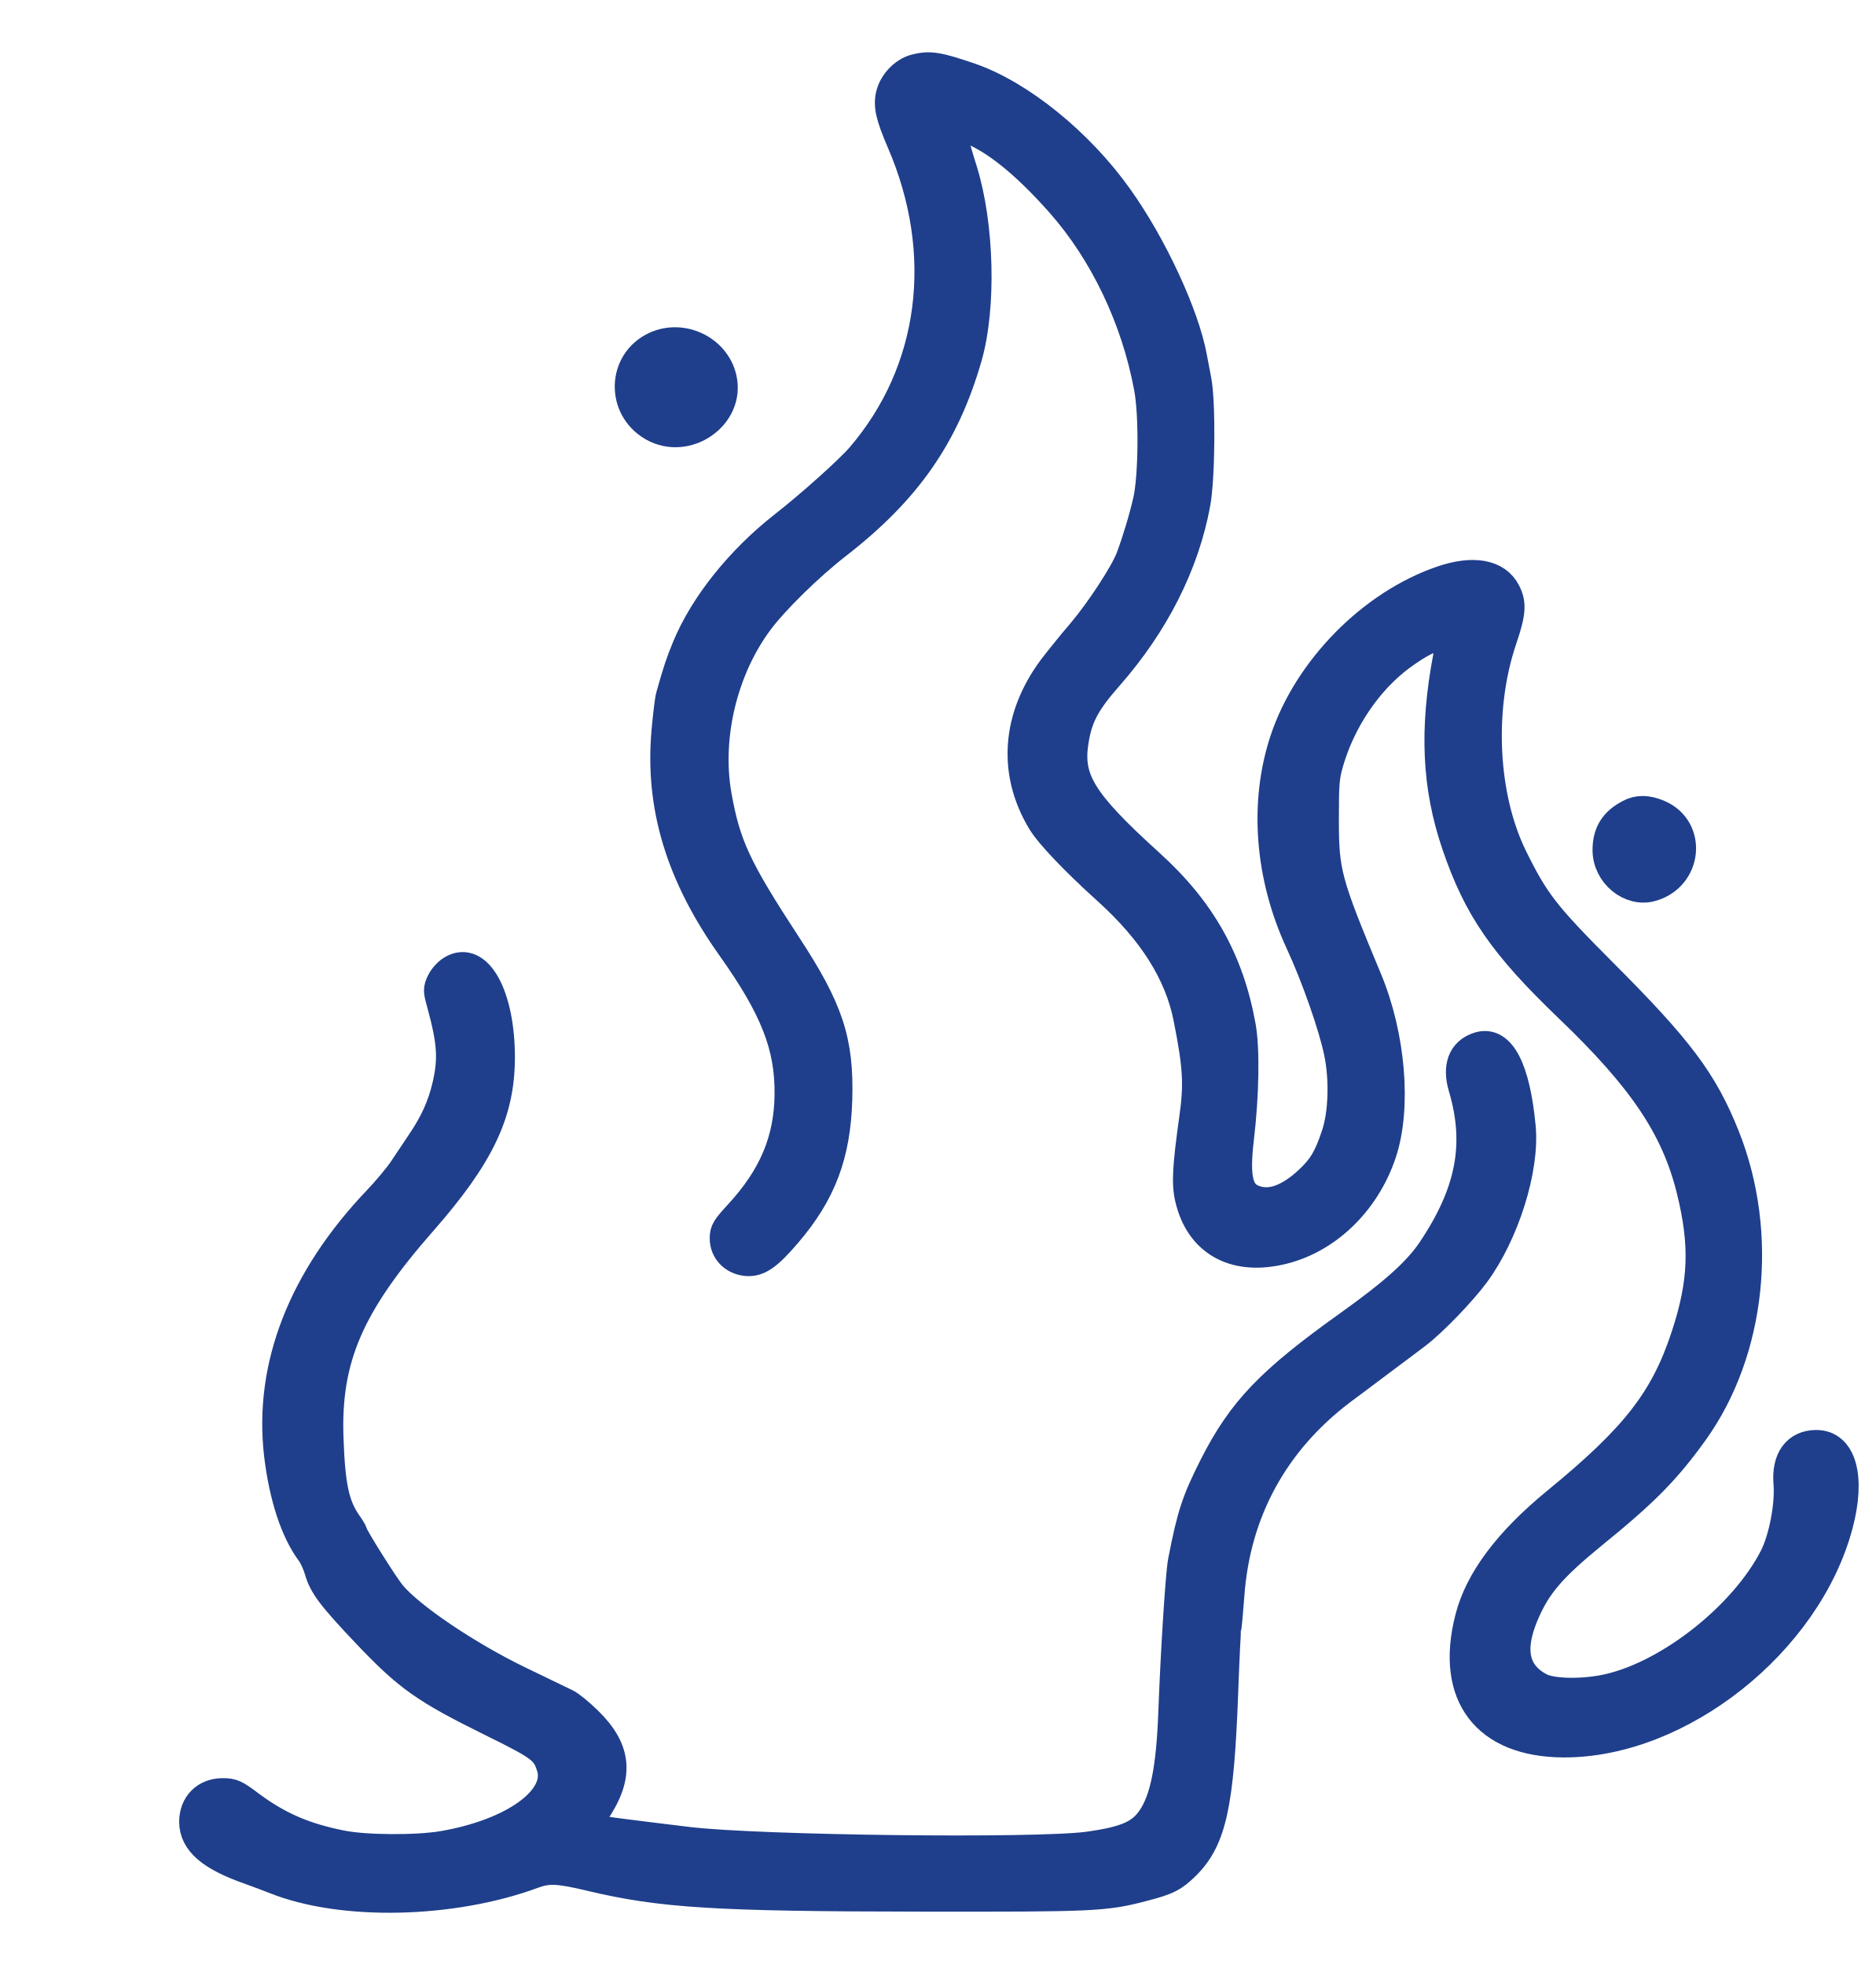
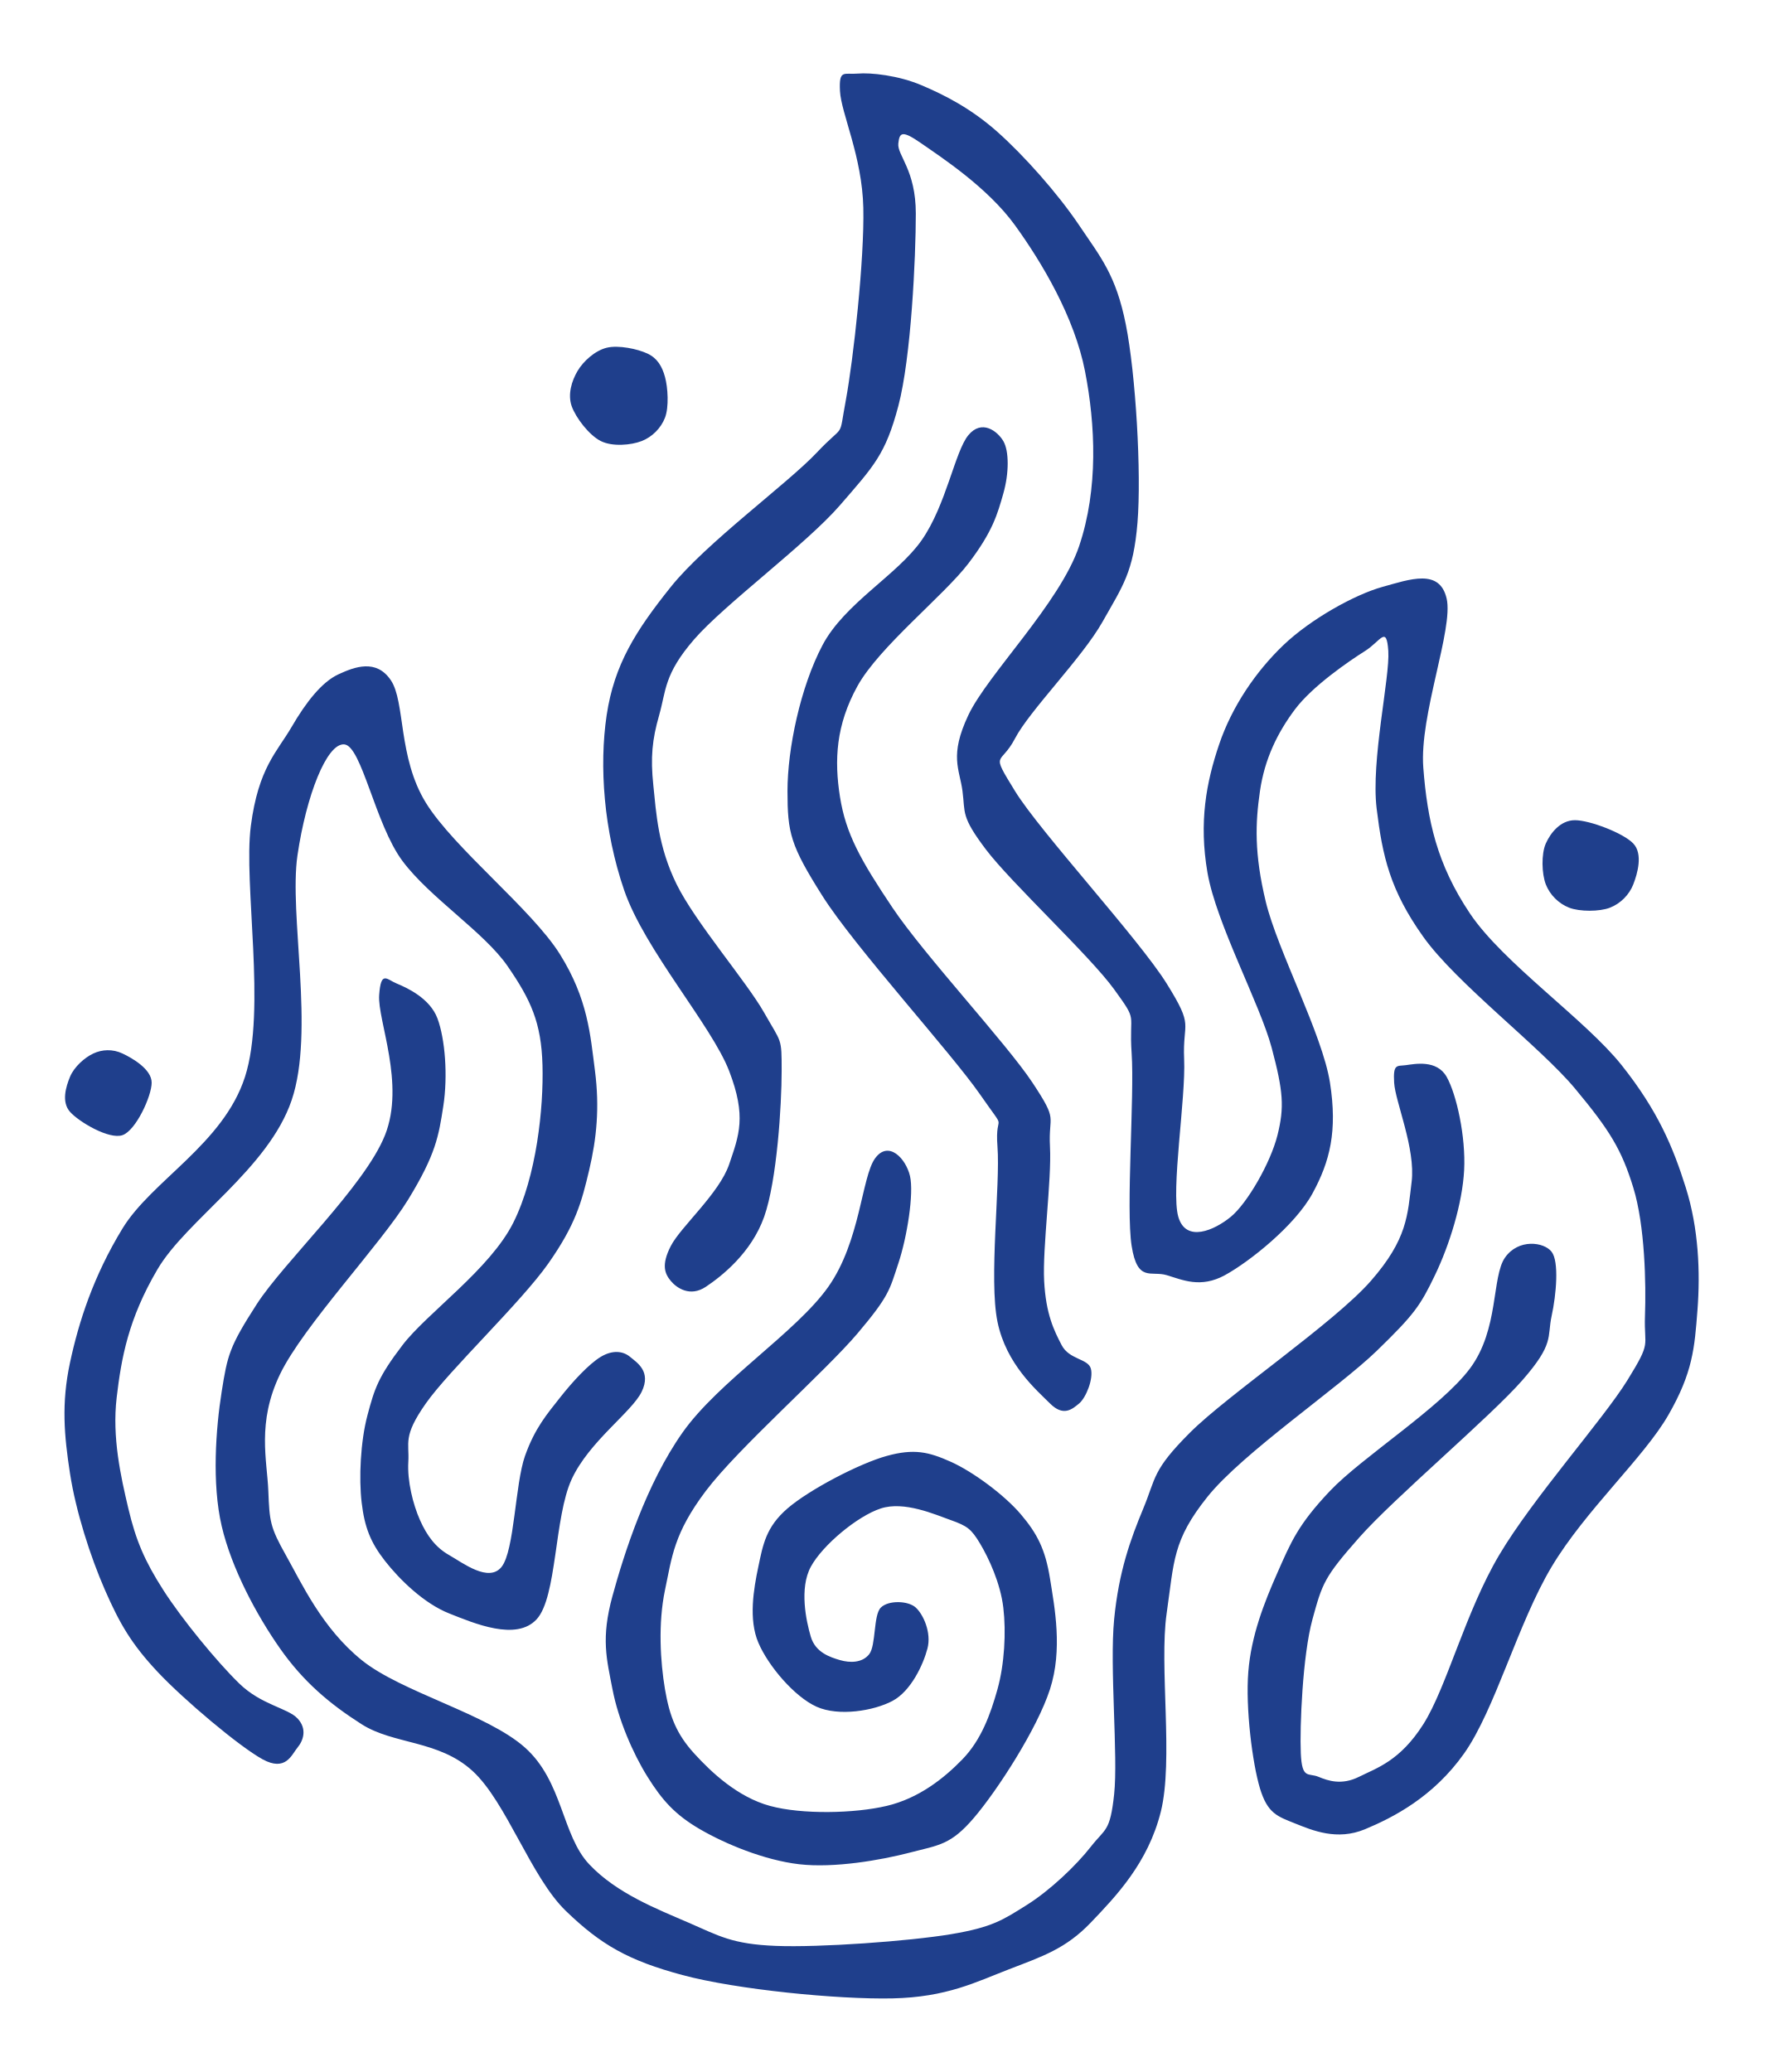
- <svg xmlns="http://www.w3.org/2000/svg" viewBox="-54 -16 905 914.635" width="84" height="88">
-   <g transform="translate(-38.04024,918.7198) scale(0.1,-0.1)" fill="#1f3f8c" stroke="#1f3f8c" stroke-width="150" stroke-linejoin="round" stroke-linecap="round">
-     <path d="M4257 9178 c-52 -14 -101 -65 -115 -120 -13 -53 -2 -101 51 -225 234 -540 161 -1111 -197 -1527 -55 -64 -244 -233 -372 -333 -208 -163 -381 -378 -466 -583 -31 -75 -44 -114 -78 -235 -5 -16 -14 -93 -21 -170 -32 -361 69 -693 316 -1040 208 -293 280 -477 278 -710 -2 -223 -78 -402 -245 -583 -60 -65 -68 -78 -68 -112 0 -57 41 -100 100 -107 57 -6 101 24 195 134 166 194 235 377 243 643 8 282 -42 433 -247 745 -239 366 -292 478 -335 721 -50 282 28 610 202 844 75 101 243 266 377 370 338 262 521 525 630 905 68 238 58 634 -23 895 -48 153 -52 178 -32 202 17 21 21 22 54 10 134 -49 283 -168 457 -364 211 -239 364 -559 426 -893 25 -131 22 -427 -4 -545 -20 -88 -53 -197 -84 -280 -30 -77 -144 -252 -235 -360 -54 -63 -117 -142 -142 -175 -173 -234 -192 -497 -51 -731 37 -62 160 -191 313 -329 222 -200 351 -404 394 -625 46 -233 51 -318 27 -485 -32 -231 -37 -310 -20 -382 47 -202 206 -295 425 -248 223 47 414 228 494 467 73 219 44 564 -70 837 -195 467 -208 514 -208 771 0 174 2 204 22 275 59 206 189 398 348 516 179 132 259 129 234 -8 -66 -350 -53 -625 42 -903 104 -305 225 -481 542 -785 356 -341 515 -577 590 -877 67 -270 60 -452 -26 -713 -101 -307 -244 -490 -624 -801 -233 -191 -372 -377 -418 -559 -94 -367 77 -593 449 -595 559 -2 1172 484 1322 1049 60 225 18 381 -102 381 -92 0 -141 -68 -132 -181 9 -106 -23 -271 -69 -361 -145 -282 -501 -565 -799 -634 -121 -28 -276 -26 -335 5 -125 66 -152 182 -81 353 61 146 133 230 336 396 249 202 352 307 485 492 277 386 337 952 151 1419 -106 266 -222 420 -593 791 -277 278 -326 341 -433 559 -143 293 -163 717 -50 1051 43 126 47 171 19 225 -43 86 -155 106 -304 55 -337 -115 -645 -428 -758 -770 -99 -301 -72 -652 75 -970 77 -166 161 -406 187 -533 27 -130 22 -297 -13 -400 -37 -113 -68 -163 -137 -226 -94 -86 -181 -117 -258 -91 -83 27 -103 103 -80 300 25 209 29 433 9 543 -57 316 -193 558 -441 782 -330 299 -396 408 -365 597 19 118 57 188 168 314 221 252 365 537 419 829 23 122 26 489 5 595 -7 36 -16 85 -21 110 -37 203 -193 540 -358 770 -187 263 -471 493 -710 576 -158 54 -196 60 -265 42z" />
-     <path d="M3004 7840 c-158 -74 -164 -292 -11 -380 161 -92 369 54 327 230 -32 135 -189 209 -316 150z" />
-     <path d="M7705 5583 c-73 -38 -105 -90 -105 -170 0 -112 109 -202 209 -173 169 48 192 273 34 341 -54 23 -98 24 -138 2z" />
-     <path d="M2022 4830 c-18 -11 -40 -36 -49 -55 -16 -34 -16 -39 2 -103 51 -187 56 -269 25 -401 -23 -96 -60 -178 -123 -271 -24 -36 -63 -94 -87 -130 -24 -36 -80 -103 -125 -150 -361 -379 -524 -798 -476 -1220 24 -204 79 -373 156 -475 12 -16 30 -55 39 -86 20 -72 62 -127 227 -301 202 -213 282 -269 606 -429 240 -118 262 -136 288 -221 46 -158 -183 -324 -529 -383 -126 -21 -375 -20 -491 4 -180 36 -305 91 -440 191 -73 55 -84 60 -131 60 -79 0 -134 -55 -134 -135 0 -95 81 -164 270 -230 41 -15 95 -35 120 -45 323 -129 852 -117 1242 27 73 27 123 25 278 -12 343 -82 606 -98 1605 -99 823 -1 876 1 1059 49 120 31 146 45 206 104 124 124 160 291 180 826 6 165 13 307 15 315 3 8 9 79 15 158 29 405 215 745 542 992 35 26 117 87 183 137 66 49 147 110 180 135 76 58 215 202 280 290 142 193 239 502 221 702 -26 282 -98 420 -200 386 -75 -24 -101 -93 -72 -190 82 -277 37 -512 -153 -794 -68 -100 -182 -203 -398 -357 -381 -272 -515 -412 -651 -679 -86 -170 -108 -238 -151 -460 -12 -61 -36 -449 -46 -720 -10 -278 -40 -430 -104 -523 -53 -78 -128 -110 -310 -135 -253 -34 -1590 -18 -1931 23 -298 36 -444 55 -460 60 -32 10 -30 33 7 87 118 173 109 296 -34 436 -38 37 -84 75 -103 84 -19 9 -123 59 -230 111 -249 121 -522 305 -614 415 -35 42 -186 282 -186 296 0 4 -13 27 -30 50 -59 87 -79 181 -87 411 -14 387 99 648 452 1050 277 316 375 521 375 788 0 294 -108 492 -228 417z" />
-   </g>
+ <svg xmlns="http://www.w3.org/2000/svg" viewBox="69 43 303 354" width="29" height="34">
+   <path fill="#1f3f8c" d="M 216.0 55.0 C 218.3 54.8 223.0 55.3 227.0 57.0 C 231.0 58.7 235.5 61.0 240.0 65.0 C 244.5 69.0 250.3 75.5 254.0 81.0 C 257.7 86.5 260.3 89.5 262.0 98.0 C 263.7 106.5 264.7 123.5 264.0 132.0 C 263.3 140.5 261.5 142.8 258.0 149.0 C 254.5 155.2 245.5 164.2 243.0 169.0 C 240.5 173.8 238.7 171.0 243.0 178.0 C 247.3 185.0 264.2 203.3 269.0 211.0 C 273.8 218.7 271.7 217.3 272.0 224.0 C 272.3 230.7 269.7 246.5 271.0 251.0 C 272.3 255.5 277.2 253.3 280.0 251.0 C 282.8 248.7 286.8 241.8 288.0 237.0 C 289.2 232.2 289.0 229.5 287.0 222.0 C 285.0 214.5 277.5 200.7 276.0 192.0 C 274.5 183.3 275.8 176.5 278.0 170.0 C 280.2 163.5 284.3 157.5 289.0 153.0 C 293.7 148.5 301.3 144.3 306.0 143.0 C 310.7 141.7 315.8 139.8 317.0 145.0 C 318.2 150.2 312.3 165.0 313.0 174.0 C 313.7 183.0 315.3 190.5 321.0 199.0 C 326.7 207.5 340.8 217.2 347.0 225.0 C 353.2 232.8 355.8 239.0 358.0 246.0 C 360.2 253.0 360.5 260.5 360.0 267.0 C 359.5 273.5 359.2 277.7 355.0 285.0 C 350.8 292.3 340.8 301.3 335.0 311.0 C 329.2 320.7 325.3 335.5 320.0 343.0 C 314.7 350.5 307.8 354.0 303.0 356.0 C 298.2 358.0 294.0 356.2 291.0 355.0 C 288.0 353.8 286.3 353.3 285.0 349.0 C 283.7 344.7 282.5 335.2 283.0 329.0 C 283.5 322.8 285.7 317.2 288.0 312.0 C 290.3 306.8 291.5 303.8 297.0 298.0 C 302.5 292.2 316.0 283.7 321.0 277.0 C 326.0 270.3 324.7 261.3 327.0 258.0 C 329.3 254.7 333.7 255.3 335.0 257.0 C 336.3 258.7 335.8 264.3 335.0 268.0 C 334.2 271.7 335.5 272.7 330.0 279.0 C 324.5 285.3 308.0 299.2 302.0 306.0 C 296.0 312.8 295.7 313.8 294.0 320.0 C 292.3 326.2 291.8 338.5 292.0 343.0 C 292.2 347.5 293.3 346.3 295.0 347.0 C 296.7 347.7 299.0 348.5 302.0 347.0 C 305.0 345.5 309.0 344.3 313.0 338.0 C 317.0 331.7 320.2 318.8 326.0 309.0 C 331.8 299.2 343.8 285.8 348.0 279.0 C 352.2 272.2 350.8 273.5 351.0 268.0 C 351.2 262.5 351.0 252.5 349.0 246.0 C 347.0 239.5 345.0 236.2 339.0 229.0 C 333.0 221.8 318.7 211.0 313.0 203.0 C 307.3 195.0 306.0 189.2 305.0 181.0 C 304.0 172.8 307.3 158.5 307.0 154.0 C 306.7 149.5 305.7 152.3 303.0 154.0 C 300.3 155.7 294.0 160.0 291.0 164.0 C 288.0 168.0 285.8 172.5 285.0 178.0 C 284.2 183.5 284.0 188.7 286.0 197.0 C 288.0 205.3 295.7 219.7 297.0 228.0 C 298.3 236.3 297.0 241.5 294.0 247.0 C 291.0 252.5 283.2 258.7 279.0 261.0 C 274.8 263.3 271.7 261.8 269.0 261.0 C 266.3 260.2 264.0 262.3 263.0 256.0 C 262.0 249.7 263.5 230.3 263.0 223.0 C 262.5 215.7 264.2 217.8 260.0 212.0 C 255.8 206.2 242.3 193.7 238.0 188.0 C 233.7 182.3 234.5 181.8 234.0 178.0 C 233.5 174.2 231.7 172.0 235.0 165.0 C 238.3 158.0 250.7 145.8 254.0 136.0 C 257.3 126.2 256.8 115.2 255.0 106.0 C 253.2 96.8 247.7 87.5 243.0 81.0 C 238.3 74.5 230.3 69.3 227.0 67.0 C 223.7 64.7 223.2 65.0 223.0 67.0 C 222.8 69.0 226.0 71.5 226.0 79.0 C 226.0 86.5 225.2 103.7 223.0 112.0 C 220.8 120.3 218.8 122.3 213.0 129.0 C 207.2 135.7 193.2 146.0 188.0 152.0 C 182.8 158.0 183.2 160.8 182.0 165.0 C 180.8 169.2 180.5 172.2 181.0 177.0 C 181.5 181.8 181.8 187.5 185.0 194.0 C 188.2 200.5 197.0 210.7 200.0 216.0 C 203.0 221.3 203.0 220.2 203.0 226.0 C 203.0 231.8 202.2 244.8 200.0 251.0 C 197.8 257.2 192.7 261.2 190.0 263.0 C 187.3 264.8 185.0 263.2 184.0 262.0 C 183.0 260.8 182.3 259.3 184.0 256.0 C 185.7 252.7 192.3 247.0 194.0 242.0 C 195.7 237.0 197.0 233.8 194.0 226.0 C 191.0 218.2 179.5 205.2 176.0 195.0 C 172.5 184.8 171.7 173.7 173.0 165.0 C 174.3 156.3 178.0 150.5 184.0 143.0 C 190.0 135.5 204.0 125.3 209.0 120.0 C 214.0 114.7 212.7 118.0 214.0 111.0 C 215.3 104.0 217.2 86.8 217.0 78.0 C 216.8 69.2 213.2 61.8 213.0 58.0 C 212.8 54.2 213.7 55.2 216.0 55.0 Z M 173.0 102.0 C 175.0 101.5 178.3 102.2 180.0 103.0 C 181.7 103.8 182.5 105.2 183.0 107.0 C 183.5 108.8 183.7 112.2 183.0 114.0 C 182.3 115.8 180.8 117.3 179.0 118.0 C 177.2 118.7 174.0 119.0 172.0 118.0 C 170.0 117.0 167.7 114.0 167.0 112.0 C 166.3 110.0 167.0 107.7 168.0 106.0 C 169.0 104.3 171.0 102.5 173.0 102.0 Z M 235.0 117.0 C 237.3 114.2 240.0 116.3 241.0 118.0 C 242.0 119.7 242.0 123.5 241.0 127.0 C 240.0 130.5 239.2 133.5 235.0 139.0 C 230.8 144.5 219.7 153.3 216.0 160.0 C 212.3 166.7 212.0 172.7 213.0 179.0 C 214.0 185.3 216.5 189.8 222.0 198.0 C 227.5 206.2 241.5 221.2 246.0 228.0 C 250.5 234.8 248.7 233.3 249.0 239.0 C 249.3 244.7 247.7 256.3 248.0 262.0 C 248.3 267.7 249.7 270.5 251.0 273.0 C 252.3 275.5 255.5 275.3 256.0 277.0 C 256.5 278.7 255.2 282.0 254.0 283.0 C 252.8 284.0 251.3 285.3 249.0 283.0 C 246.7 280.7 241.5 276.3 240.0 269.0 C 238.5 261.7 240.5 245.5 240.0 239.0 C 239.5 232.5 242.0 237.2 237.0 230.0 C 232.0 222.8 215.5 204.7 210.0 196.0 C 204.5 187.3 204.0 185.2 204.0 178.0 C 204.0 170.8 206.2 160.2 210.0 153.0 C 213.8 145.8 222.8 141.0 227.0 135.0 C 231.2 129.0 232.7 119.8 235.0 117.0 Z M 127.0 158.0 C 129.8 156.7 133.5 155.3 136.0 159.0 C 138.5 162.7 137.2 172.2 142.0 180.0 C 146.8 187.8 160.2 198.3 165.0 206.0 C 169.8 213.7 170.2 219.8 171.0 226.0 C 171.8 232.2 171.3 237.5 170.0 243.0 C 168.7 248.5 167.7 252.3 163.0 259.0 C 158.3 265.7 146.0 277.3 142.0 283.0 C 138.0 288.7 139.2 289.7 139.0 293.0 C 138.8 296.3 139.8 300.3 141.0 303.0 C 142.2 305.7 143.7 307.7 146.0 309.0 C 148.3 310.3 152.8 313.8 155.0 311.0 C 157.2 308.2 157.3 296.8 159.0 292.0 C 160.7 287.2 162.8 284.8 165.0 282.0 C 167.2 279.2 170.0 276.2 172.0 275.0 C 174.0 273.8 175.8 274.0 177.0 275.0 C 178.2 276.0 180.7 277.5 179.0 281.0 C 177.3 284.5 170.0 289.5 167.0 296.0 C 164.0 302.5 164.5 316.2 161.0 320.0 C 157.5 323.8 150.3 320.7 146.0 319.0 C 141.7 317.3 137.5 313.2 135.0 310.0 C 132.5 306.8 131.5 304.2 131.0 300.0 C 130.5 295.8 130.8 289.5 132.0 285.0 C 133.2 280.5 133.8 278.5 138.0 273.0 C 142.2 267.5 153.0 260.0 157.0 252.0 C 161.0 244.0 162.2 232.3 162.0 225.0 C 161.8 217.7 160.0 213.8 156.0 208.0 C 152.0 202.2 142.7 196.3 138.0 190.0 C 133.3 183.7 131.0 170.2 128.0 170.0 C 125.0 169.8 121.5 178.8 120.0 189.0 C 118.5 199.2 123.0 219.2 119.0 231.0 C 115.0 242.8 101.0 251.5 96.0 260.0 C 91.0 268.5 89.8 275.2 89.0 282.0 C 88.2 288.8 89.7 295.5 91.0 301.0 C 92.3 306.5 93.8 310.0 97.0 315.0 C 100.2 320.0 106.2 327.3 110.0 331.0 C 113.8 334.7 118.3 335.2 120.0 337.0 C 121.7 338.8 121.0 340.8 120.0 342.0 C 119.0 343.2 118.0 346.2 114.0 344.0 C 110.0 341.8 100.5 333.8 96.0 329.0 C 91.5 324.2 89.5 320.7 87.0 315.0 C 84.5 309.3 82.0 301.5 81.0 295.0 C 80.0 288.5 79.5 283.0 81.0 276.0 C 82.5 269.0 85.0 261.2 90.0 253.0 C 95.0 244.8 107.3 238.5 111.0 227.0 C 114.7 215.5 110.7 194.0 112.0 184.0 C 113.3 174.0 116.5 171.3 119.0 167.0 C 121.5 162.7 124.2 159.3 127.0 158.0 Z M 339.0 183.0 C 341.5 183.0 347.3 185.2 349.0 187.0 C 350.7 188.8 349.7 192.2 349.0 194.0 C 348.3 195.8 346.8 197.3 345.0 198.0 C 343.2 198.7 339.8 198.7 338.0 198.0 C 336.2 197.3 334.7 195.8 334.0 194.0 C 333.3 192.2 333.2 188.8 334.0 187.0 C 334.8 185.2 336.5 183.0 339.0 183.0 Z M 137.0 211.0 C 138.7 211.7 142.7 213.5 144.0 217.0 C 145.3 220.5 145.8 226.8 145.0 232.0 C 144.2 237.2 143.7 240.3 139.0 248.0 C 134.3 255.7 121.0 269.7 117.0 278.0 C 113.0 286.3 114.8 292.8 115.0 298.0 C 115.2 303.2 115.3 304.2 118.0 309.0 C 120.7 313.8 124.2 321.5 131.0 327.0 C 137.8 332.5 152.5 336.2 159.0 342.0 C 165.5 347.8 165.3 357.0 170.0 362.0 C 174.7 367.0 181.7 369.7 187.0 372.0 C 192.3 374.3 194.5 375.7 202.0 376.0 C 209.5 376.3 224.8 375.2 232.0 374.0 C 239.2 372.8 241.0 371.5 245.0 369.0 C 249.0 366.5 253.5 362.2 256.0 359.0 C 258.5 355.8 259.3 356.5 260.0 350.0 C 260.7 343.5 259.2 328.2 260.0 320.0 C 260.8 311.8 262.8 306.3 265.0 301.0 C 267.2 295.7 266.5 294.5 273.0 288.0 C 279.5 281.5 297.7 269.2 304.0 262.0 C 310.3 254.8 310.3 250.7 311.0 245.0 C 311.7 239.3 308.2 231.3 308.0 228.0 C 307.8 224.7 308.5 225.2 310.0 225.0 C 311.5 224.8 315.3 224.0 317.0 227.0 C 318.7 230.0 320.3 237.3 320.0 243.0 C 319.7 248.7 317.5 255.8 315.0 261.0 C 312.5 266.2 311.5 267.7 305.0 274.0 C 298.5 280.3 282.0 291.5 276.0 299.0 C 270.0 306.5 270.3 310.0 269.0 319.0 C 267.7 328.0 270.2 344.2 268.0 353.0 C 265.8 361.8 260.3 367.5 256.0 372.0 C 251.7 376.5 247.7 377.8 242.0 380.0 C 236.3 382.2 231.3 384.8 222.0 385.0 C 212.7 385.2 195.3 383.5 186.0 381.0 C 176.7 378.5 172.0 375.8 166.0 370.0 C 160.0 364.2 155.8 351.3 150.0 346.0 C 144.2 340.7 136.5 341.5 131.0 338.0 C 125.5 334.5 121.0 330.7 117.0 325.0 C 113.0 319.3 108.7 311.3 107.0 304.0 C 105.3 296.7 106.0 287.3 107.0 281.0 C 108.0 274.7 108.3 273.3 113.0 266.0 C 117.7 258.7 131.5 245.8 135.0 237.0 C 138.5 228.2 133.7 217.3 134.0 213.0 C 134.3 208.7 135.3 210.3 137.0 211.0 Z M 85.0 223.0 C 86.5 222.3 88.3 222.2 90.0 223.0 C 91.7 223.8 95.0 225.7 95.0 228.0 C 95.0 230.3 92.3 236.2 90.0 237.0 C 87.7 237.8 82.5 234.7 81.0 233.0 C 79.5 231.3 80.3 228.7 81.0 227.0 C 81.7 225.3 83.5 223.7 85.0 223.0 Z M 219.0 241.0 C 221.3 237.8 224.3 241.0 225.0 244.0 C 225.7 247.0 224.5 254.5 223.0 259.0 C 221.5 263.5 221.5 264.5 216.0 271.0 C 210.5 277.5 195.5 290.7 190.0 298.0 C 184.5 305.3 184.2 309.3 183.0 315.0 C 181.8 320.7 182.2 327.3 183.0 332.0 C 183.8 336.7 185.0 339.7 188.0 343.0 C 191.0 346.3 195.5 350.5 201.0 352.0 C 206.5 353.5 215.5 353.3 221.0 352.0 C 226.5 350.7 230.8 347.3 234.0 344.0 C 237.2 340.7 238.8 336.3 240.0 332.0 C 241.2 327.7 241.5 322.2 241.0 318.0 C 240.5 313.8 238.5 309.5 237.0 307.0 C 235.5 304.5 234.8 304.0 232.0 303.0 C 229.2 302.0 224.0 299.7 220.0 301.0 C 216.0 302.3 210.0 307.3 208.0 311.0 C 206.0 314.7 207.2 320.3 208.0 323.0 C 208.8 325.7 211.3 326.5 213.0 327.0 C 214.7 327.5 216.8 327.5 218.0 326.0 C 219.2 324.5 218.7 319.3 220.0 318.0 C 221.3 316.7 224.7 316.8 226.0 318.0 C 227.3 319.2 228.7 322.3 228.0 325.0 C 227.3 327.7 225.2 332.3 222.0 334.0 C 218.8 335.7 212.8 336.7 209.0 335.0 C 205.2 333.3 200.7 328.0 199.0 324.0 C 197.3 320.0 198.2 314.8 199.0 311.0 C 199.8 307.2 200.3 304.2 204.0 301.0 C 207.7 297.8 216.3 293.3 221.0 292.0 C 225.7 290.7 228.2 291.3 232.0 293.0 C 235.8 294.7 241.2 298.7 244.0 302.0 C 246.8 305.3 248.2 308.0 249.0 313.0 C 249.8 318.0 251.2 325.2 249.0 332.0 C 246.8 338.8 240.0 349.3 236.0 354.0 C 232.0 358.7 230.0 358.7 225.0 360.0 C 220.0 361.3 212.0 362.7 206.0 362.0 C 200.0 361.3 193.3 358.5 189.0 356.0 C 184.7 353.5 182.5 351.0 180.0 347.0 C 177.5 343.0 175.0 337.2 174.0 332.0 C 173.0 326.8 172.0 323.3 174.0 316.0 C 176.0 308.7 179.8 296.8 186.0 288.0 C 192.2 279.2 205.5 270.8 211.0 263.0 C 216.5 255.2 216.7 244.2 219.0 241.0 Z" />
</svg>
